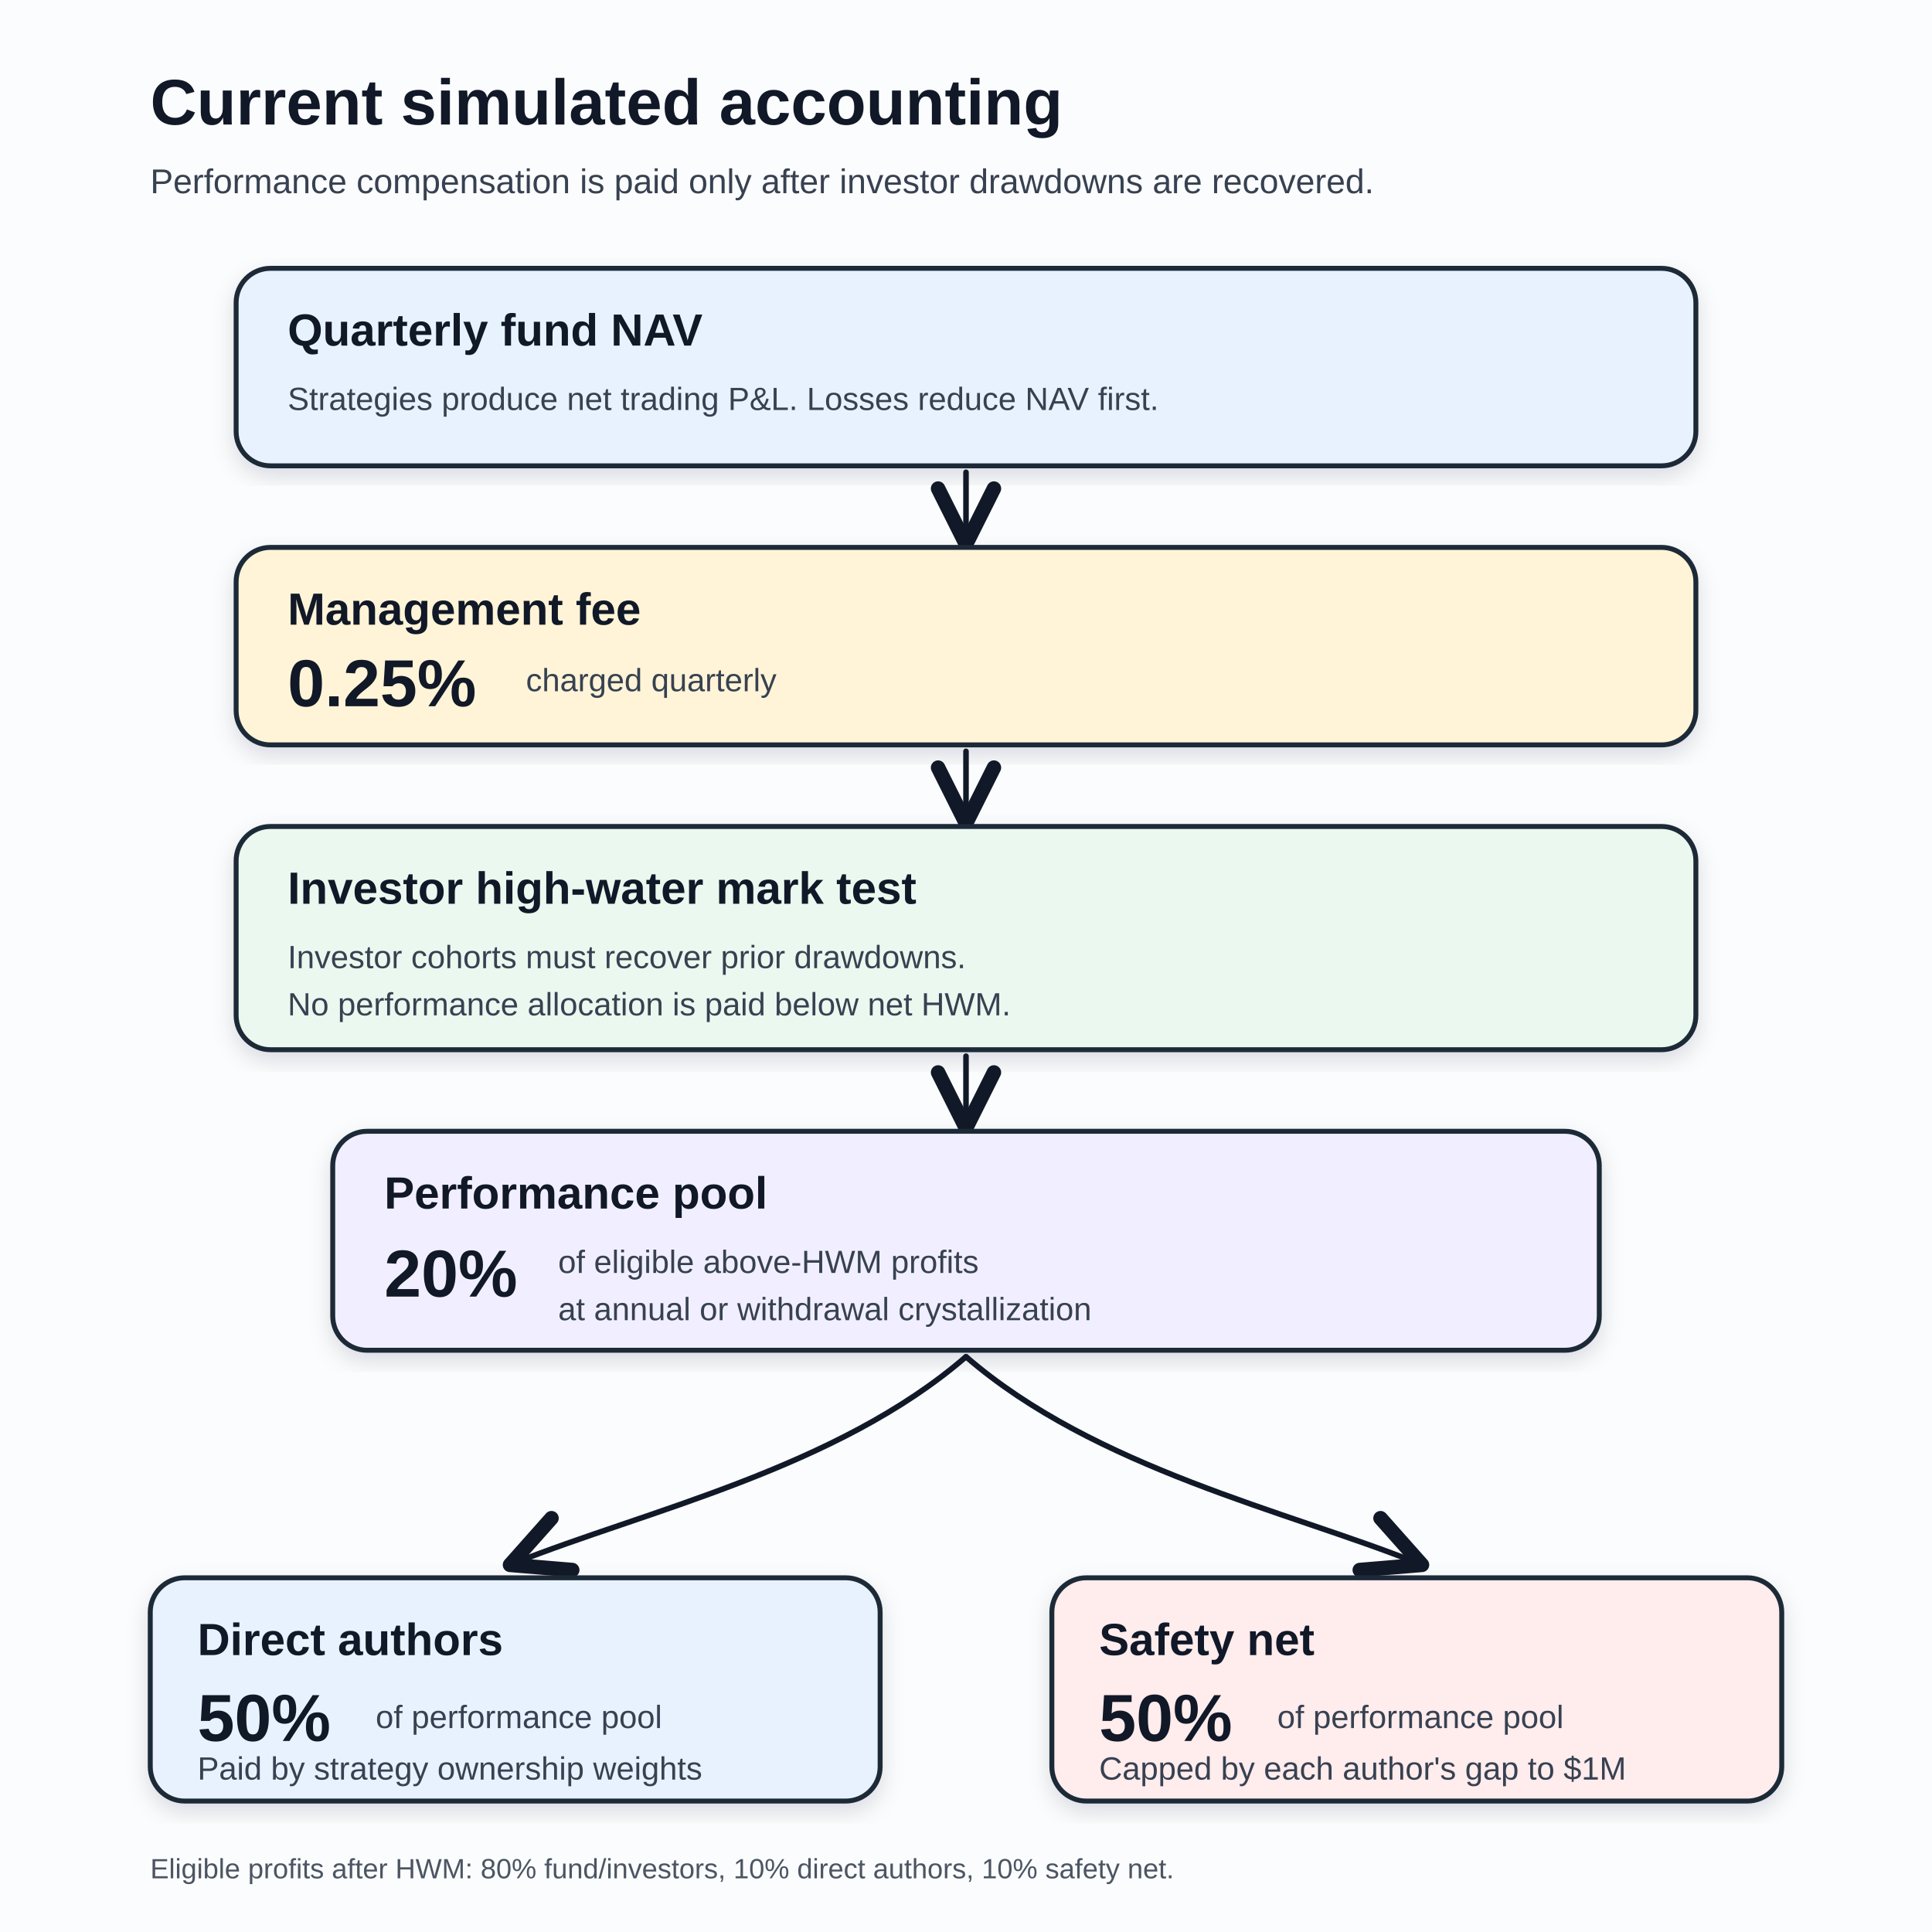
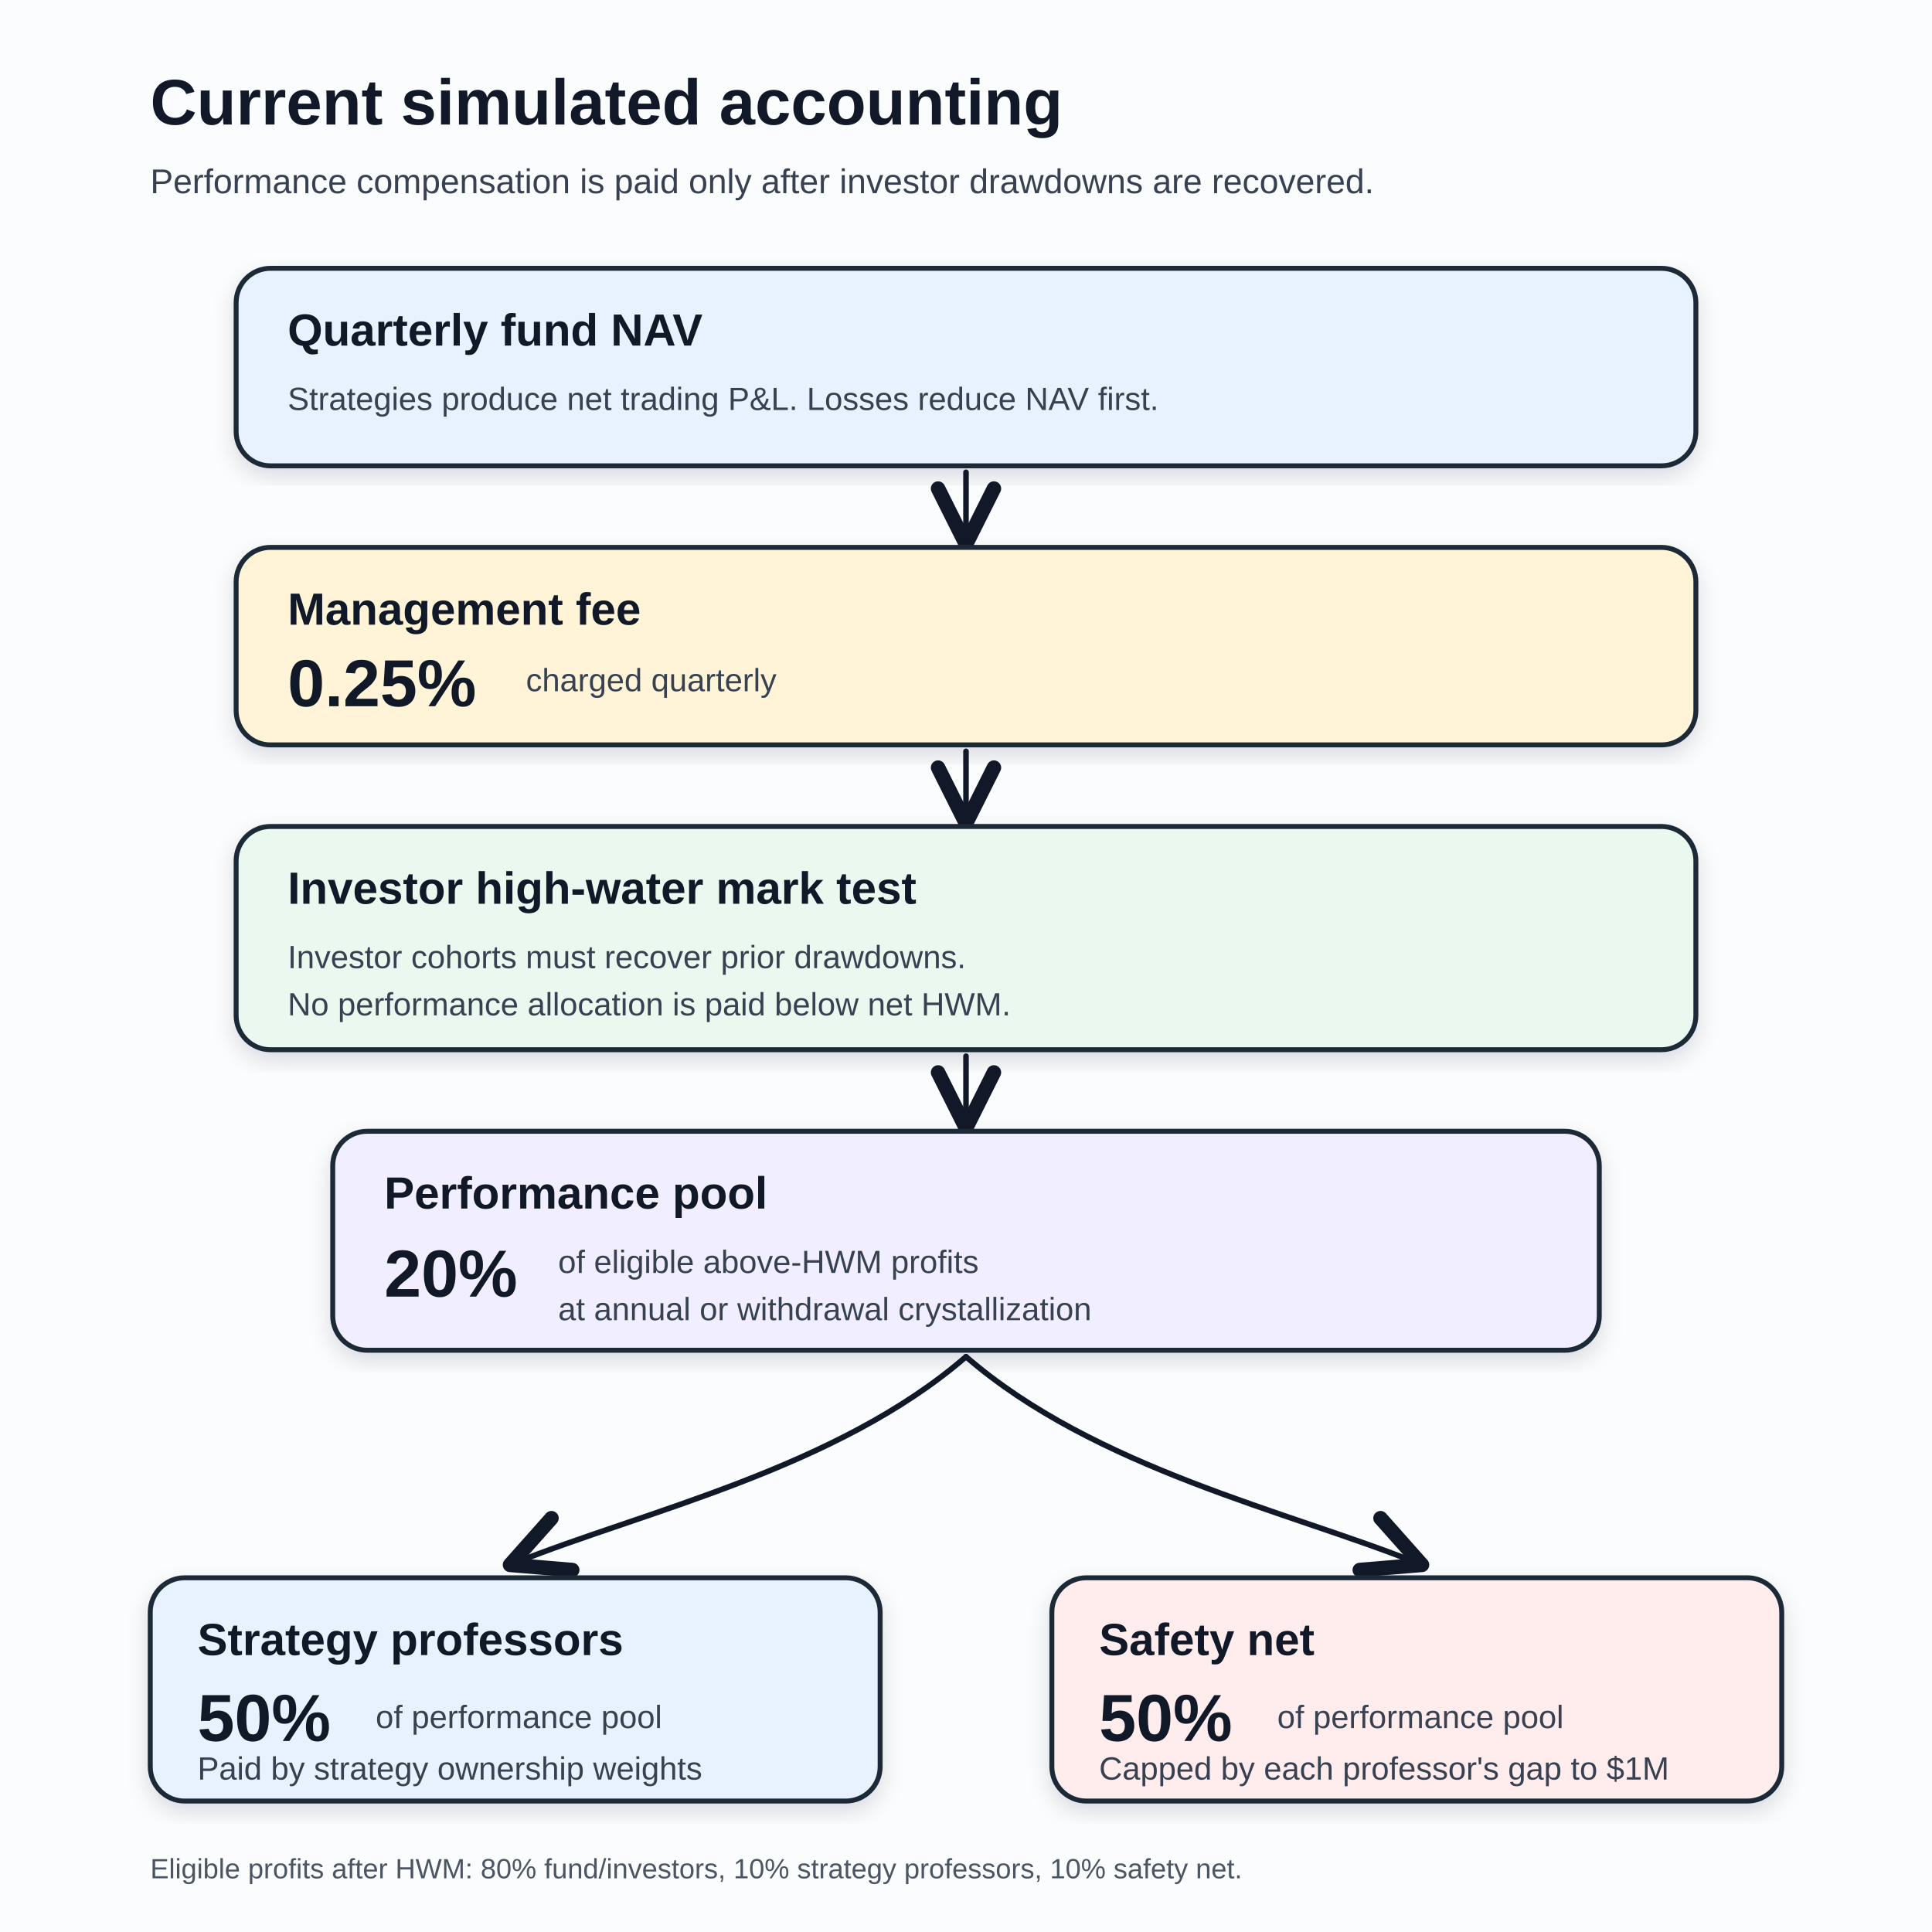
<svg xmlns="http://www.w3.org/2000/svg" width="900" height="900" viewBox="0 0 900 900" role="img" aria-labelledby="title desc">
  <defs>
    <marker id="arrow" markerWidth="14" markerHeight="14" refX="11" refY="7" orient="auto">
      <path d="M2,2 L12,7 L2,12" fill="none" stroke="#111827" stroke-width="2.6" stroke-linecap="round" stroke-linejoin="round" />
    </marker>
    <filter id="shadow" x="-10%" y="-10%" width="120%" height="120%">
      <feDropShadow dx="0" dy="4" stdDeviation="5" flood-color="#111827" flood-opacity="0.13" />
    </filter>
    <style>
      .bg { fill: #fbfcfd; }
      .title { font: 700 30px Arial, Helvetica, sans-serif; fill: #111827; }
      .subtitle { font: 400 16px Arial, Helvetica, sans-serif; fill: #374151; }
      .card { stroke: #1f2937; stroke-width: 2.3; filter: url(#shadow); }
      .blue { fill: #e8f2ff; }
      .green { fill: #eaf8ef; }
      .yellow { fill: #fff4d7; }
      .red { fill: #ffecec; }
      .violet { fill: #f1efff; }
      .label { font: 700 21px Arial, Helvetica, sans-serif; fill: #111827; }
      .body { font: 400 15px Arial, Helvetica, sans-serif; fill: #374151; }
      .metric { font: 700 31px Arial, Helvetica, sans-serif; fill: #111827; }
      .small { font: 400 13px Arial, Helvetica, sans-serif; fill: #4b5563; }
      .arrow { fill: none; stroke: #111827; stroke-width: 2.6; stroke-linecap: round; stroke-linejoin: round; marker-end: url(#arrow); }
      .bar-bg { fill: #e5e7eb; }
      .bar-a { fill: #2563eb; }
      .bar-b { fill: #0f766e; }
      .bar-c { fill: #dc2626; }
    </style>
  </defs>
  <rect class="bg" width="900" height="900" />
  <text class="title" x="70" y="58">Current simulated accounting</text>
  <text class="subtitle" x="70" y="90">Performance compensation is paid only after investor drawdowns are recovered.</text>
  <g transform="translate(110 125)">
    <rect class="card blue" x="0" y="0" width="680" height="92" rx="16" />
    <text class="label" x="24" y="36">Quarterly fund NAV</text>
    <text class="body" x="24" y="66">Strategies produce net trading P&amp;L. Losses reduce NAV first.</text>
  </g>
  <path class="arrow" d="M450,220 L450,251" />
  <g transform="translate(110 255)">
    <rect class="card yellow" x="0" y="0" width="680" height="92" rx="16" />
    <text class="label" x="24" y="36">Management fee</text>
    <text class="metric" x="24" y="74">0.25%</text>
    <text class="body" x="135" y="67">charged quarterly</text>
  </g>
  <path class="arrow" d="M450,350 L450,381" />
  <g transform="translate(110 385)">
    <rect class="card green" x="0" y="0" width="680" height="104" rx="16" />
    <text class="label" x="24" y="36">Investor high-water mark test</text>
    <text class="body" x="24" y="66">Investor cohorts must recover prior drawdowns.</text>
    <text class="body" x="24" y="88">No performance allocation is paid below net HWM.</text>
  </g>
  <path class="arrow" d="M450,492 L450,523" />
  <g transform="translate(155 527)">
    <rect class="card violet" x="0" y="0" width="590" height="102" rx="16" />
    <text class="label" x="24" y="36">Performance pool</text>
    <text class="metric" x="24" y="77">20%</text>
    <text class="body" x="105" y="66">of eligible above-HWM profits</text>
    <text class="body" x="105" y="88">at annual or withdrawal crystallization</text>
  </g>
  <path class="arrow" d="M450,632 C390,684 300,704 240,728" />
  <path class="arrow" d="M450,632 C510,684 600,704 660,728" />
  <g transform="translate(70 735)">
    <rect class="card blue" x="0" y="0" width="340" height="104" rx="16" />
-     <text class="label" x="22" y="36">Direct authors</text>
+     <text class="label" x="22" y="36">Strategy professors</text>
    <text class="metric" x="22" y="76">50%</text>
    <text class="body" x="105" y="70">of performance pool</text>
    <text class="body" x="22" y="94">Paid by strategy ownership weights</text>
  </g>
  <g transform="translate(490 735)">
    <rect class="card red" x="0" y="0" width="340" height="104" rx="16" />
    <text class="label" x="22" y="36">Safety net</text>
    <text class="metric" x="22" y="76">50%</text>
    <text class="body" x="105" y="70">of performance pool</text>
-     <text class="body" x="22" y="94">Capped by each author's gap to $1M</text>
+     <text class="body" x="22" y="94">Capped by each professor's gap to $1M</text>
  </g>
-   <text class="small" x="70" y="875">Eligible profits after HWM: 80% fund/investors, 10% direct authors, 10% safety net.</text>
+   <text class="small" x="70" y="875">Eligible profits after HWM: 80% fund/investors, 10% strategy professors, 10% safety net.</text>
</svg>
